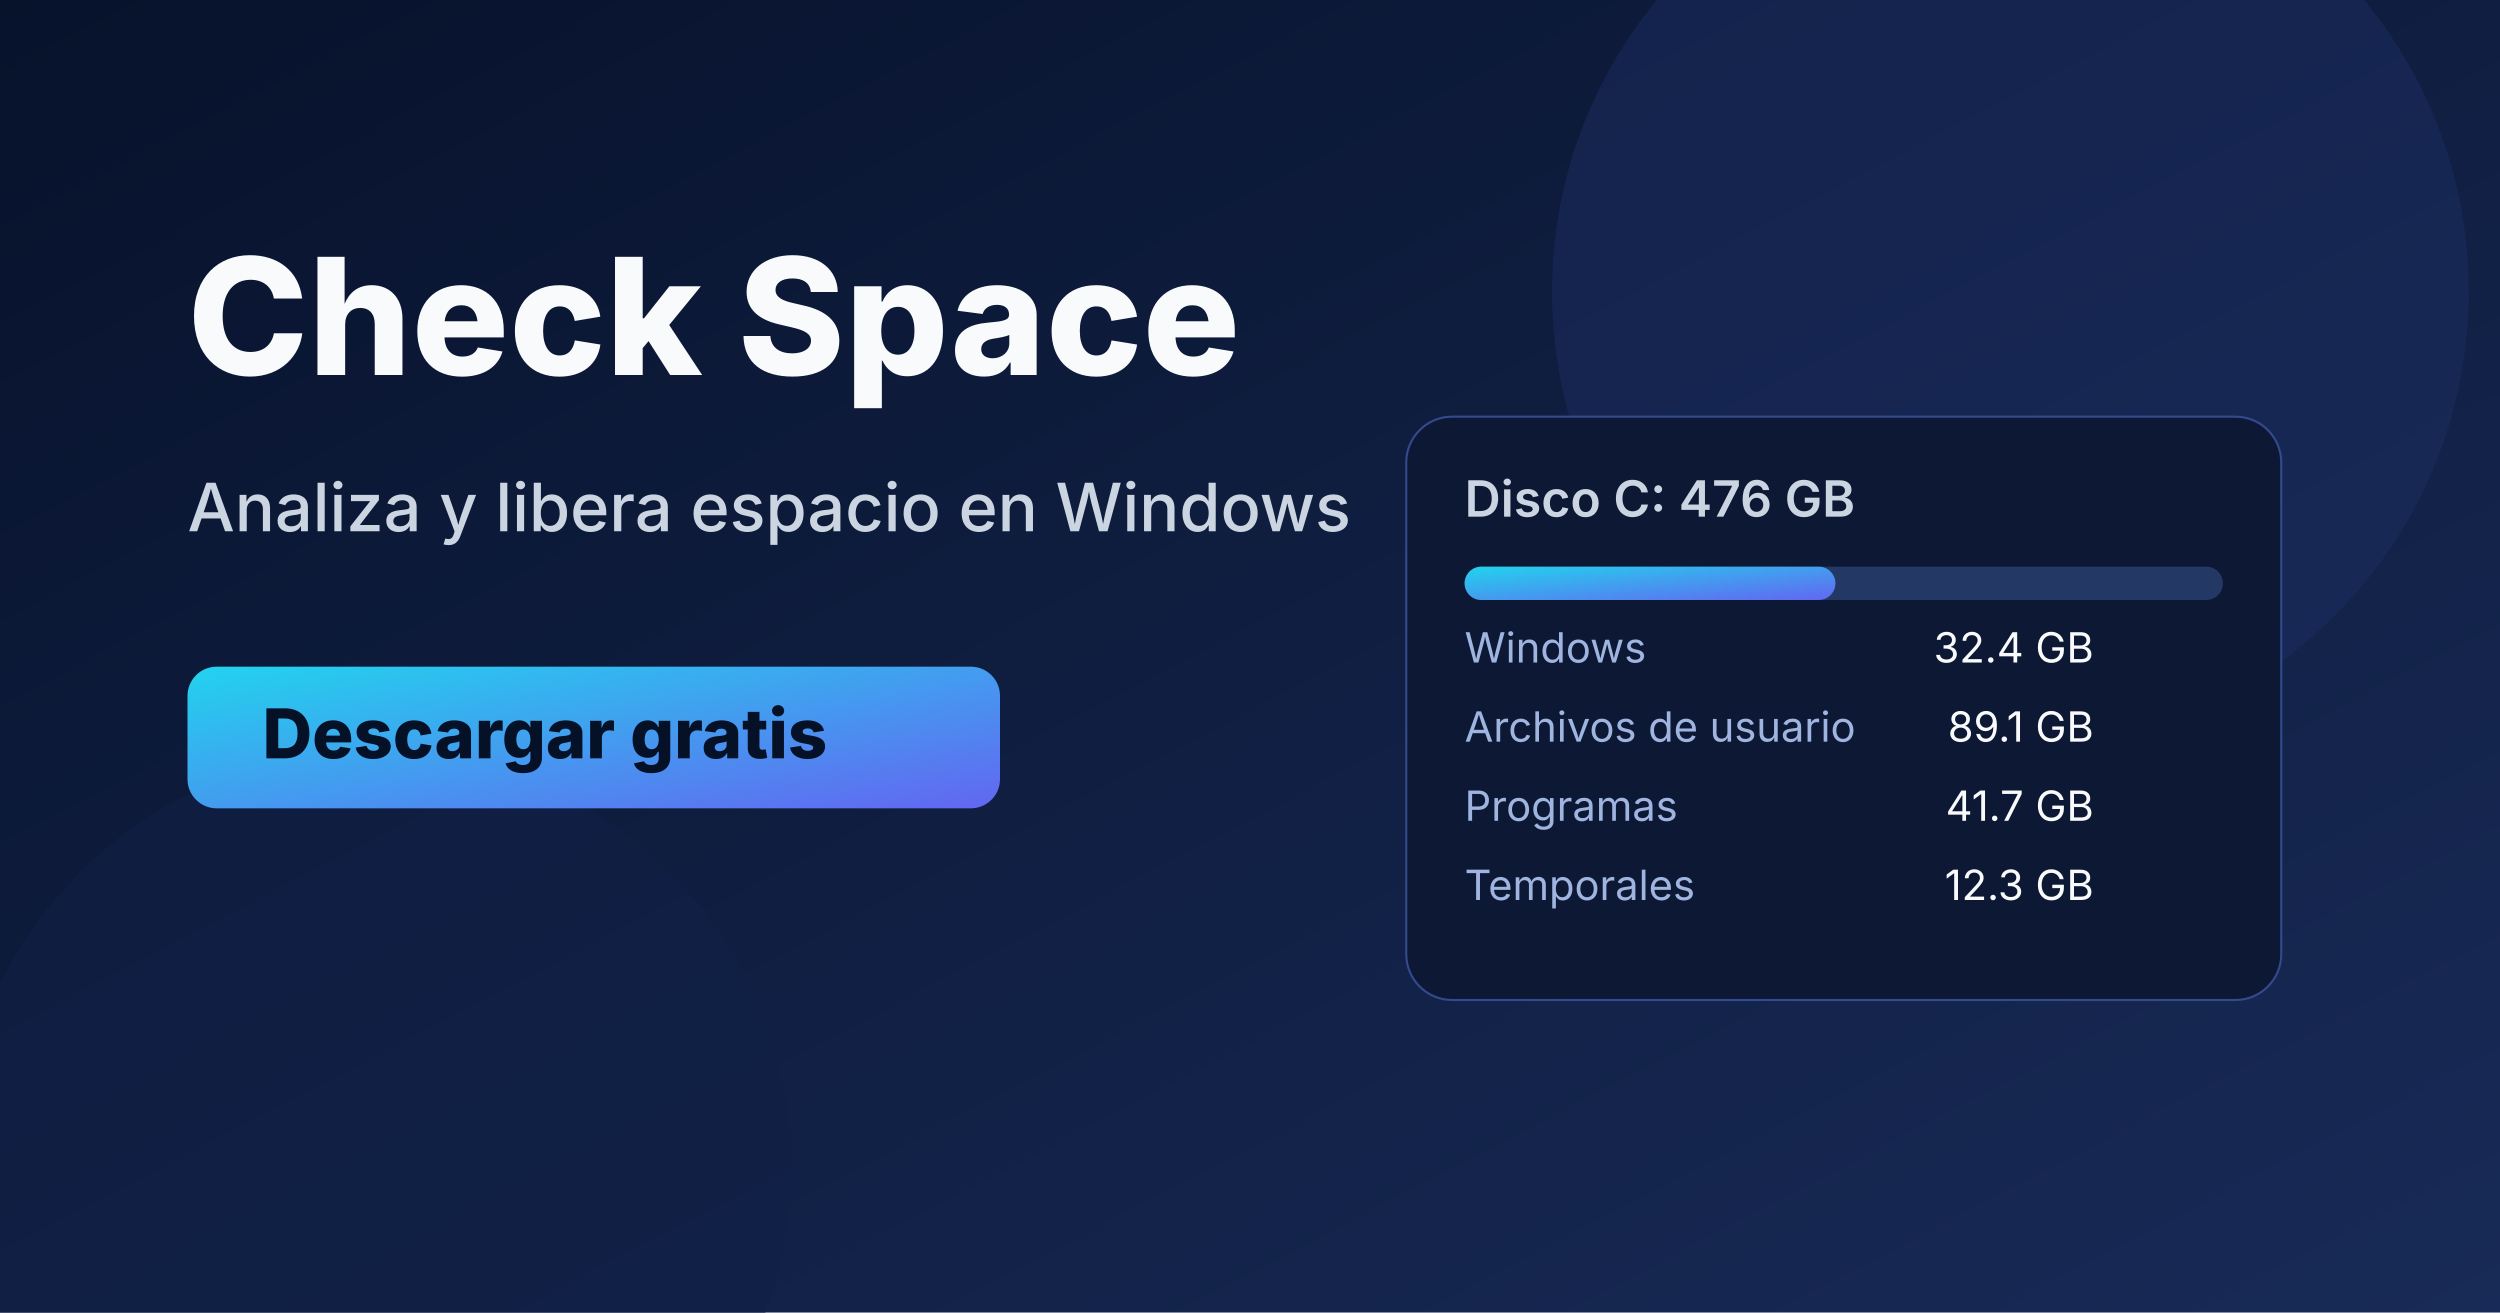
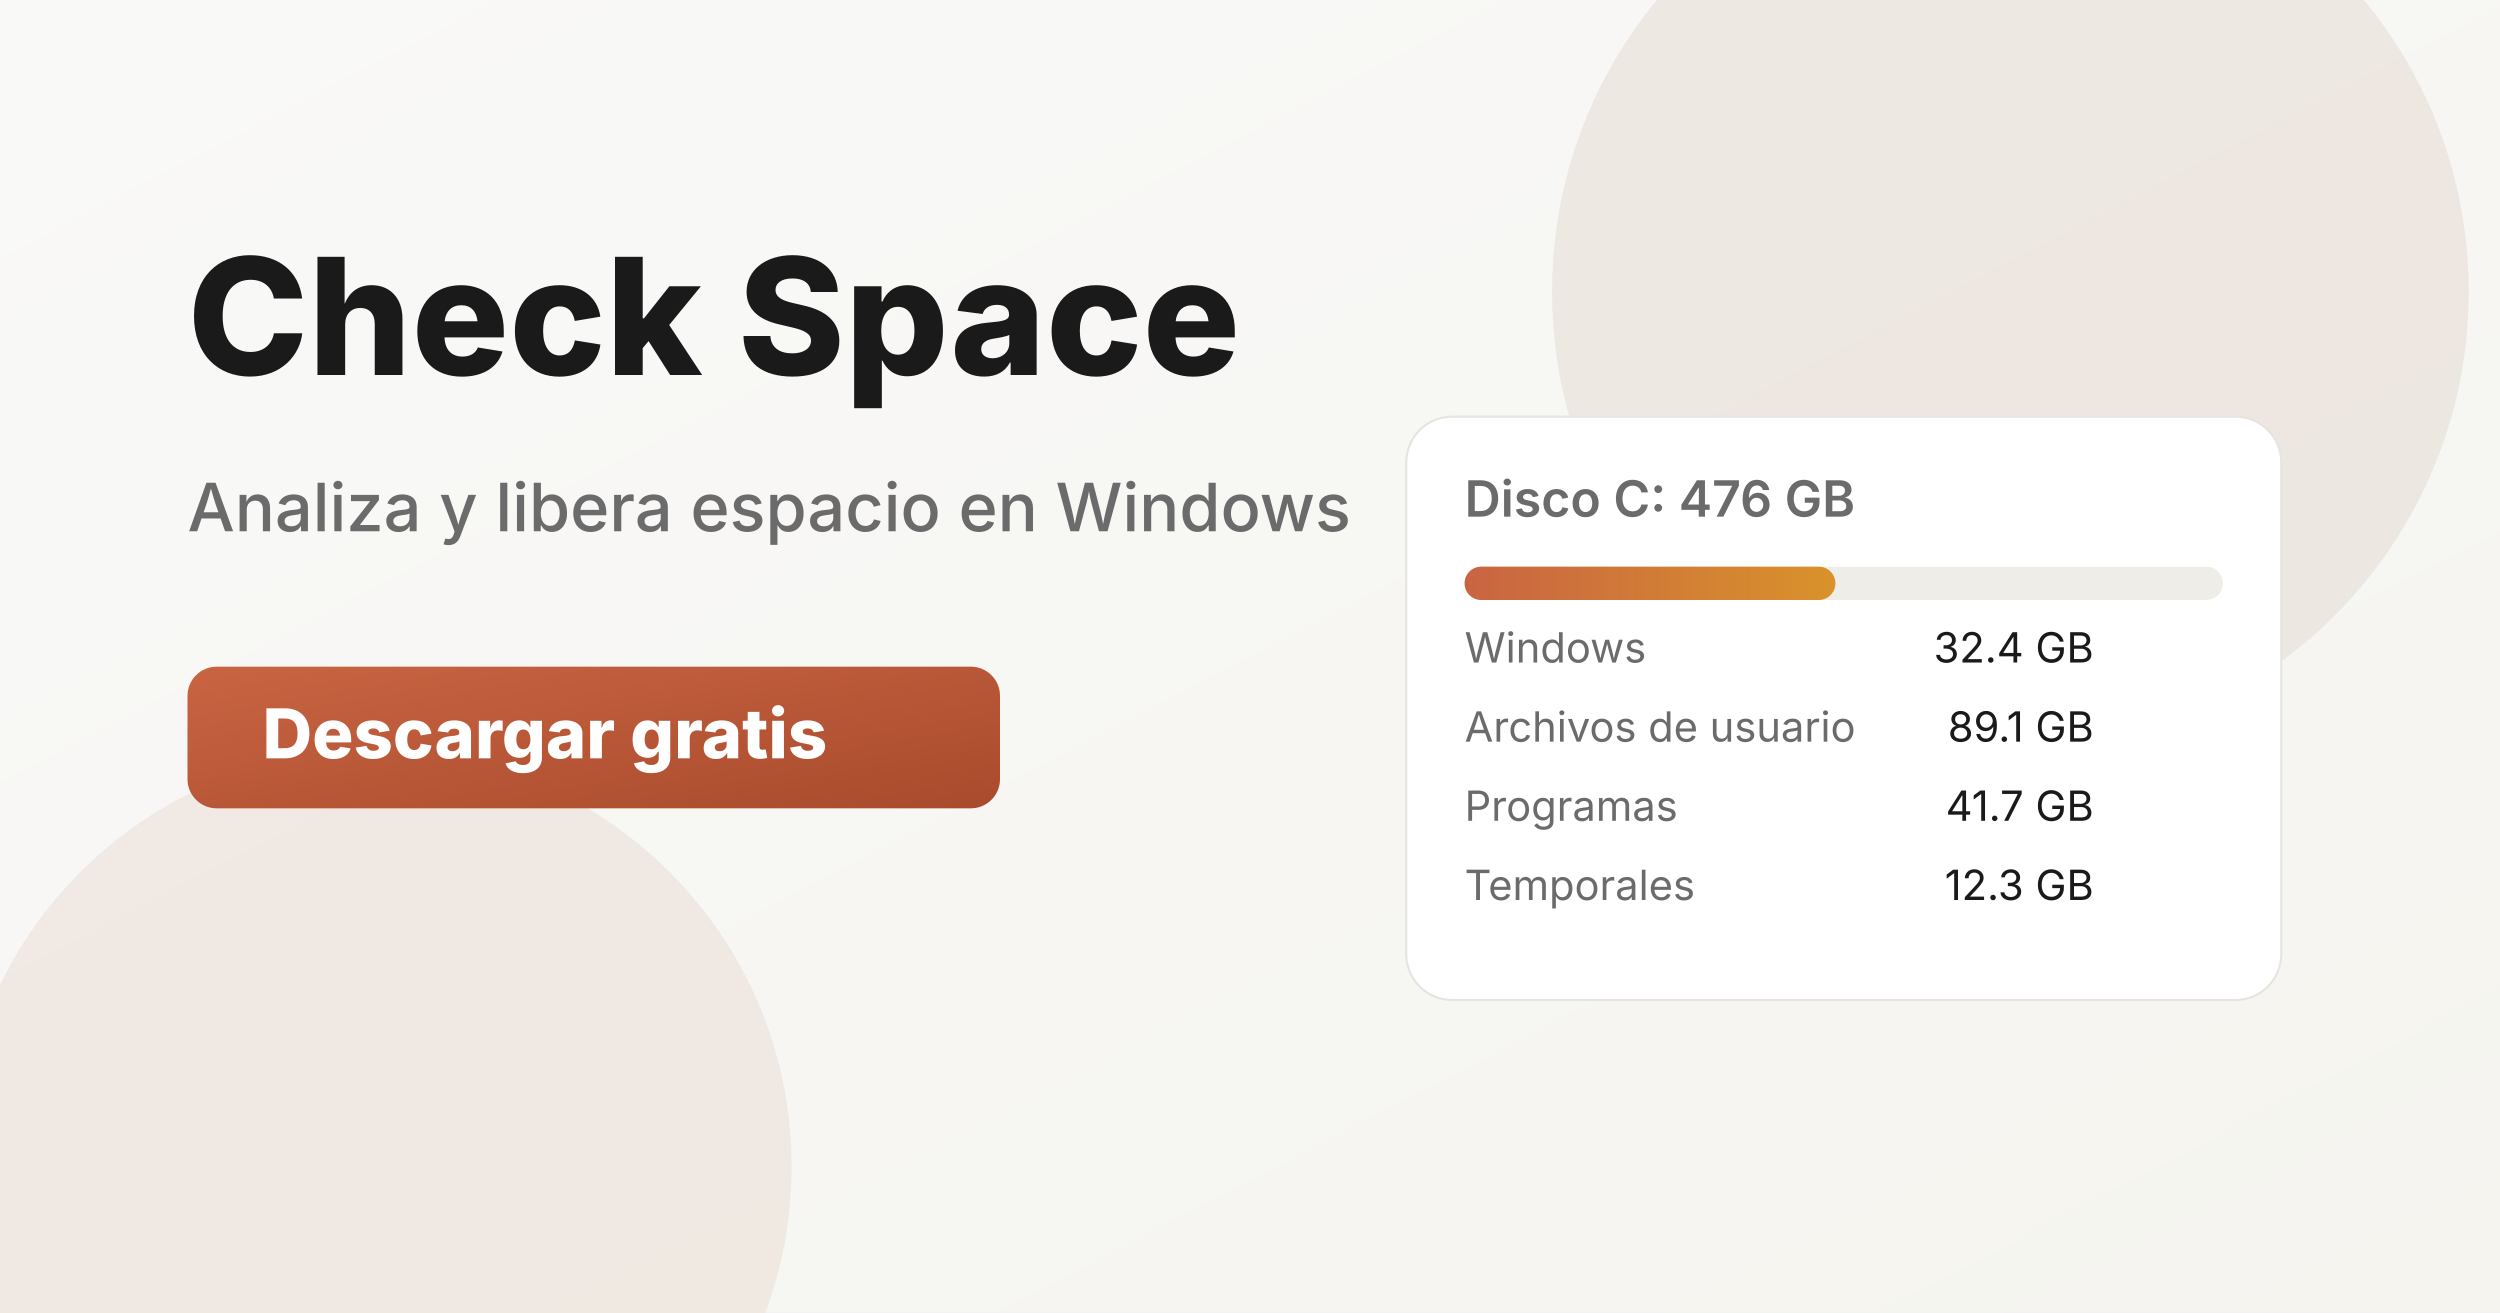
<svg xmlns="http://www.w3.org/2000/svg" width="1200" height="630" viewBox="0 0 1200 630" role="img" aria-labelledby="title desc">
  <defs>
    <linearGradient id="bg" x1="0" y1="0" x2="1" y2="1">
-       <stop offset="0%" stop-color="#07122b" />
-       <stop offset="100%" stop-color="#182a57" />
+       <stop offset="0%" stop-color="#F9F9F8" />
+       <stop offset="100%" stop-color="#F5F4EF" />
    </linearGradient>
    <linearGradient id="accent" x1="0" y1="0" x2="1" y2="1">
-       <stop offset="0%" stop-color="#22d3ee" />
-       <stop offset="100%" stop-color="#6366f1" />
+       <stop offset="0%" stop-color="#C96442" />
+       <stop offset="100%" stop-color="#A84B2C" />
+     </linearGradient>
+     <linearGradient id="bar" x1="0" y1="0" x2="1" y2="0">
+       <stop offset="0%" stop-color="#C96442" />
+       <stop offset="100%" stop-color="#D9922B" />
    </linearGradient>
  </defs>
  <rect width="1200" height="630" fill="url(#bg)" />
-   <circle cx="965" cy="140" r="220" fill="#1c2f63" opacity="0.45" />
-   <circle cx="180" cy="560" r="200" fill="#111f45" opacity="0.55" />
+   <circle cx="965" cy="140" r="220" fill="#E8DDD5" opacity="0.6" />
+   <circle cx="180" cy="560" r="200" fill="#EFE6DE" opacity="0.8" />
  <g transform="translate(90 90)">
-     <text x="0" y="90" fill="#f8fafc" font-family="Inter, Segoe UI, Arial, sans-serif" font-size="78" font-weight="800">Check Space</text>
-     <text x="0" y="165" fill="#cbd5e1" font-family="Inter, Segoe UI, Arial, sans-serif" font-size="32" font-weight="500">Analiza y libera espacio en Windows</text>
+     <text x="0" y="90" fill="#1A1A1A" font-family="Inter, Segoe UI, Arial, sans-serif" font-size="78" font-weight="800">Check Space</text>
+     <text x="0" y="165" fill="#6B6B6B" font-family="Inter, Segoe UI, Arial, sans-serif" font-size="32" font-weight="500">Analiza y libera espacio en Windows</text>
    <rect x="0" y="230" width="390" height="68" rx="14" fill="url(#accent)" />
-     <text x="36" y="274" fill="#041126" font-family="Inter, Segoe UI, Arial, sans-serif" font-size="33" font-weight="800">Descargar gratis</text>
+     <text x="36" y="274" fill="#FFFFFF" font-family="Inter, Segoe UI, Arial, sans-serif" font-size="33" font-weight="800">Descargar gratis</text>
    <g transform="translate(585 110)">
-       <rect x="0" y="0" width="420" height="280" rx="22" fill="#0d1835" stroke="#334a8d" />
-       <text x="28" y="48" fill="#cbd5e1" font-family="Inter, Segoe UI, Arial, sans-serif" font-size="24" font-weight="600">Disco C: 476 GB</text>
-       <rect x="28" y="72" width="364" height="16" rx="8" fill="#243865" />
-       <rect x="28" y="72" width="178" height="16" rx="8" fill="url(#accent)" />
-       <text x="28" y="118" fill="#9fb4df" font-family="Inter, Segoe UI, Arial, sans-serif" font-size="20">Windows</text>
-       <text x="330" y="118" fill="#f8fafc" font-family="Inter, Segoe UI, Arial, sans-serif" font-size="20" text-anchor="end">32.4 GB</text>
-       <text x="28" y="156" fill="#9fb4df" font-family="Inter, Segoe UI, Arial, sans-serif" font-size="20">Archivos de usuario</text>
-       <text x="330" y="156" fill="#f8fafc" font-family="Inter, Segoe UI, Arial, sans-serif" font-size="20" text-anchor="end">89.1 GB</text>
-       <text x="28" y="194" fill="#9fb4df" font-family="Inter, Segoe UI, Arial, sans-serif" font-size="20">Programas</text>
-       <text x="330" y="194" fill="#f8fafc" font-family="Inter, Segoe UI, Arial, sans-serif" font-size="20" text-anchor="end">41.7 GB</text>
-       <text x="28" y="232" fill="#9fb4df" font-family="Inter, Segoe UI, Arial, sans-serif" font-size="20">Temporales</text>
-       <text x="330" y="232" fill="#f8fafc" font-family="Inter, Segoe UI, Arial, sans-serif" font-size="20" text-anchor="end">12.3 GB</text>
+       <rect x="0" y="0" width="420" height="280" rx="22" fill="#FFFFFF" stroke="#E5E4DF" />
+       <text x="28" y="48" fill="#6B6B6B" font-family="Inter, Segoe UI, Arial, sans-serif" font-size="24" font-weight="600">Disco C: 476 GB</text>
+       <rect x="28" y="72" width="364" height="16" rx="8" fill="#EEEDE8" />
+       <rect x="28" y="72" width="178" height="16" rx="8" fill="url(#bar)" />
+       <text x="28" y="118" fill="#6B6B6B" font-family="Inter, Segoe UI, Arial, sans-serif" font-size="20">Windows</text>
+       <text x="330" y="118" fill="#1A1A1A" font-family="Inter, Segoe UI, Arial, sans-serif" font-size="20" text-anchor="end">32.4 GB</text>
+       <text x="28" y="156" fill="#6B6B6B" font-family="Inter, Segoe UI, Arial, sans-serif" font-size="20">Archivos de usuario</text>
+       <text x="330" y="156" fill="#1A1A1A" font-family="Inter, Segoe UI, Arial, sans-serif" font-size="20" text-anchor="end">89.1 GB</text>
+       <text x="28" y="194" fill="#6B6B6B" font-family="Inter, Segoe UI, Arial, sans-serif" font-size="20">Programas</text>
+       <text x="330" y="194" fill="#1A1A1A" font-family="Inter, Segoe UI, Arial, sans-serif" font-size="20" text-anchor="end">41.7 GB</text>
+       <text x="28" y="232" fill="#6B6B6B" font-family="Inter, Segoe UI, Arial, sans-serif" font-size="20">Temporales</text>
+       <text x="330" y="232" fill="#1A1A1A" font-family="Inter, Segoe UI, Arial, sans-serif" font-size="20" text-anchor="end">12.3 GB</text>
    </g>
  </g>
</svg>
